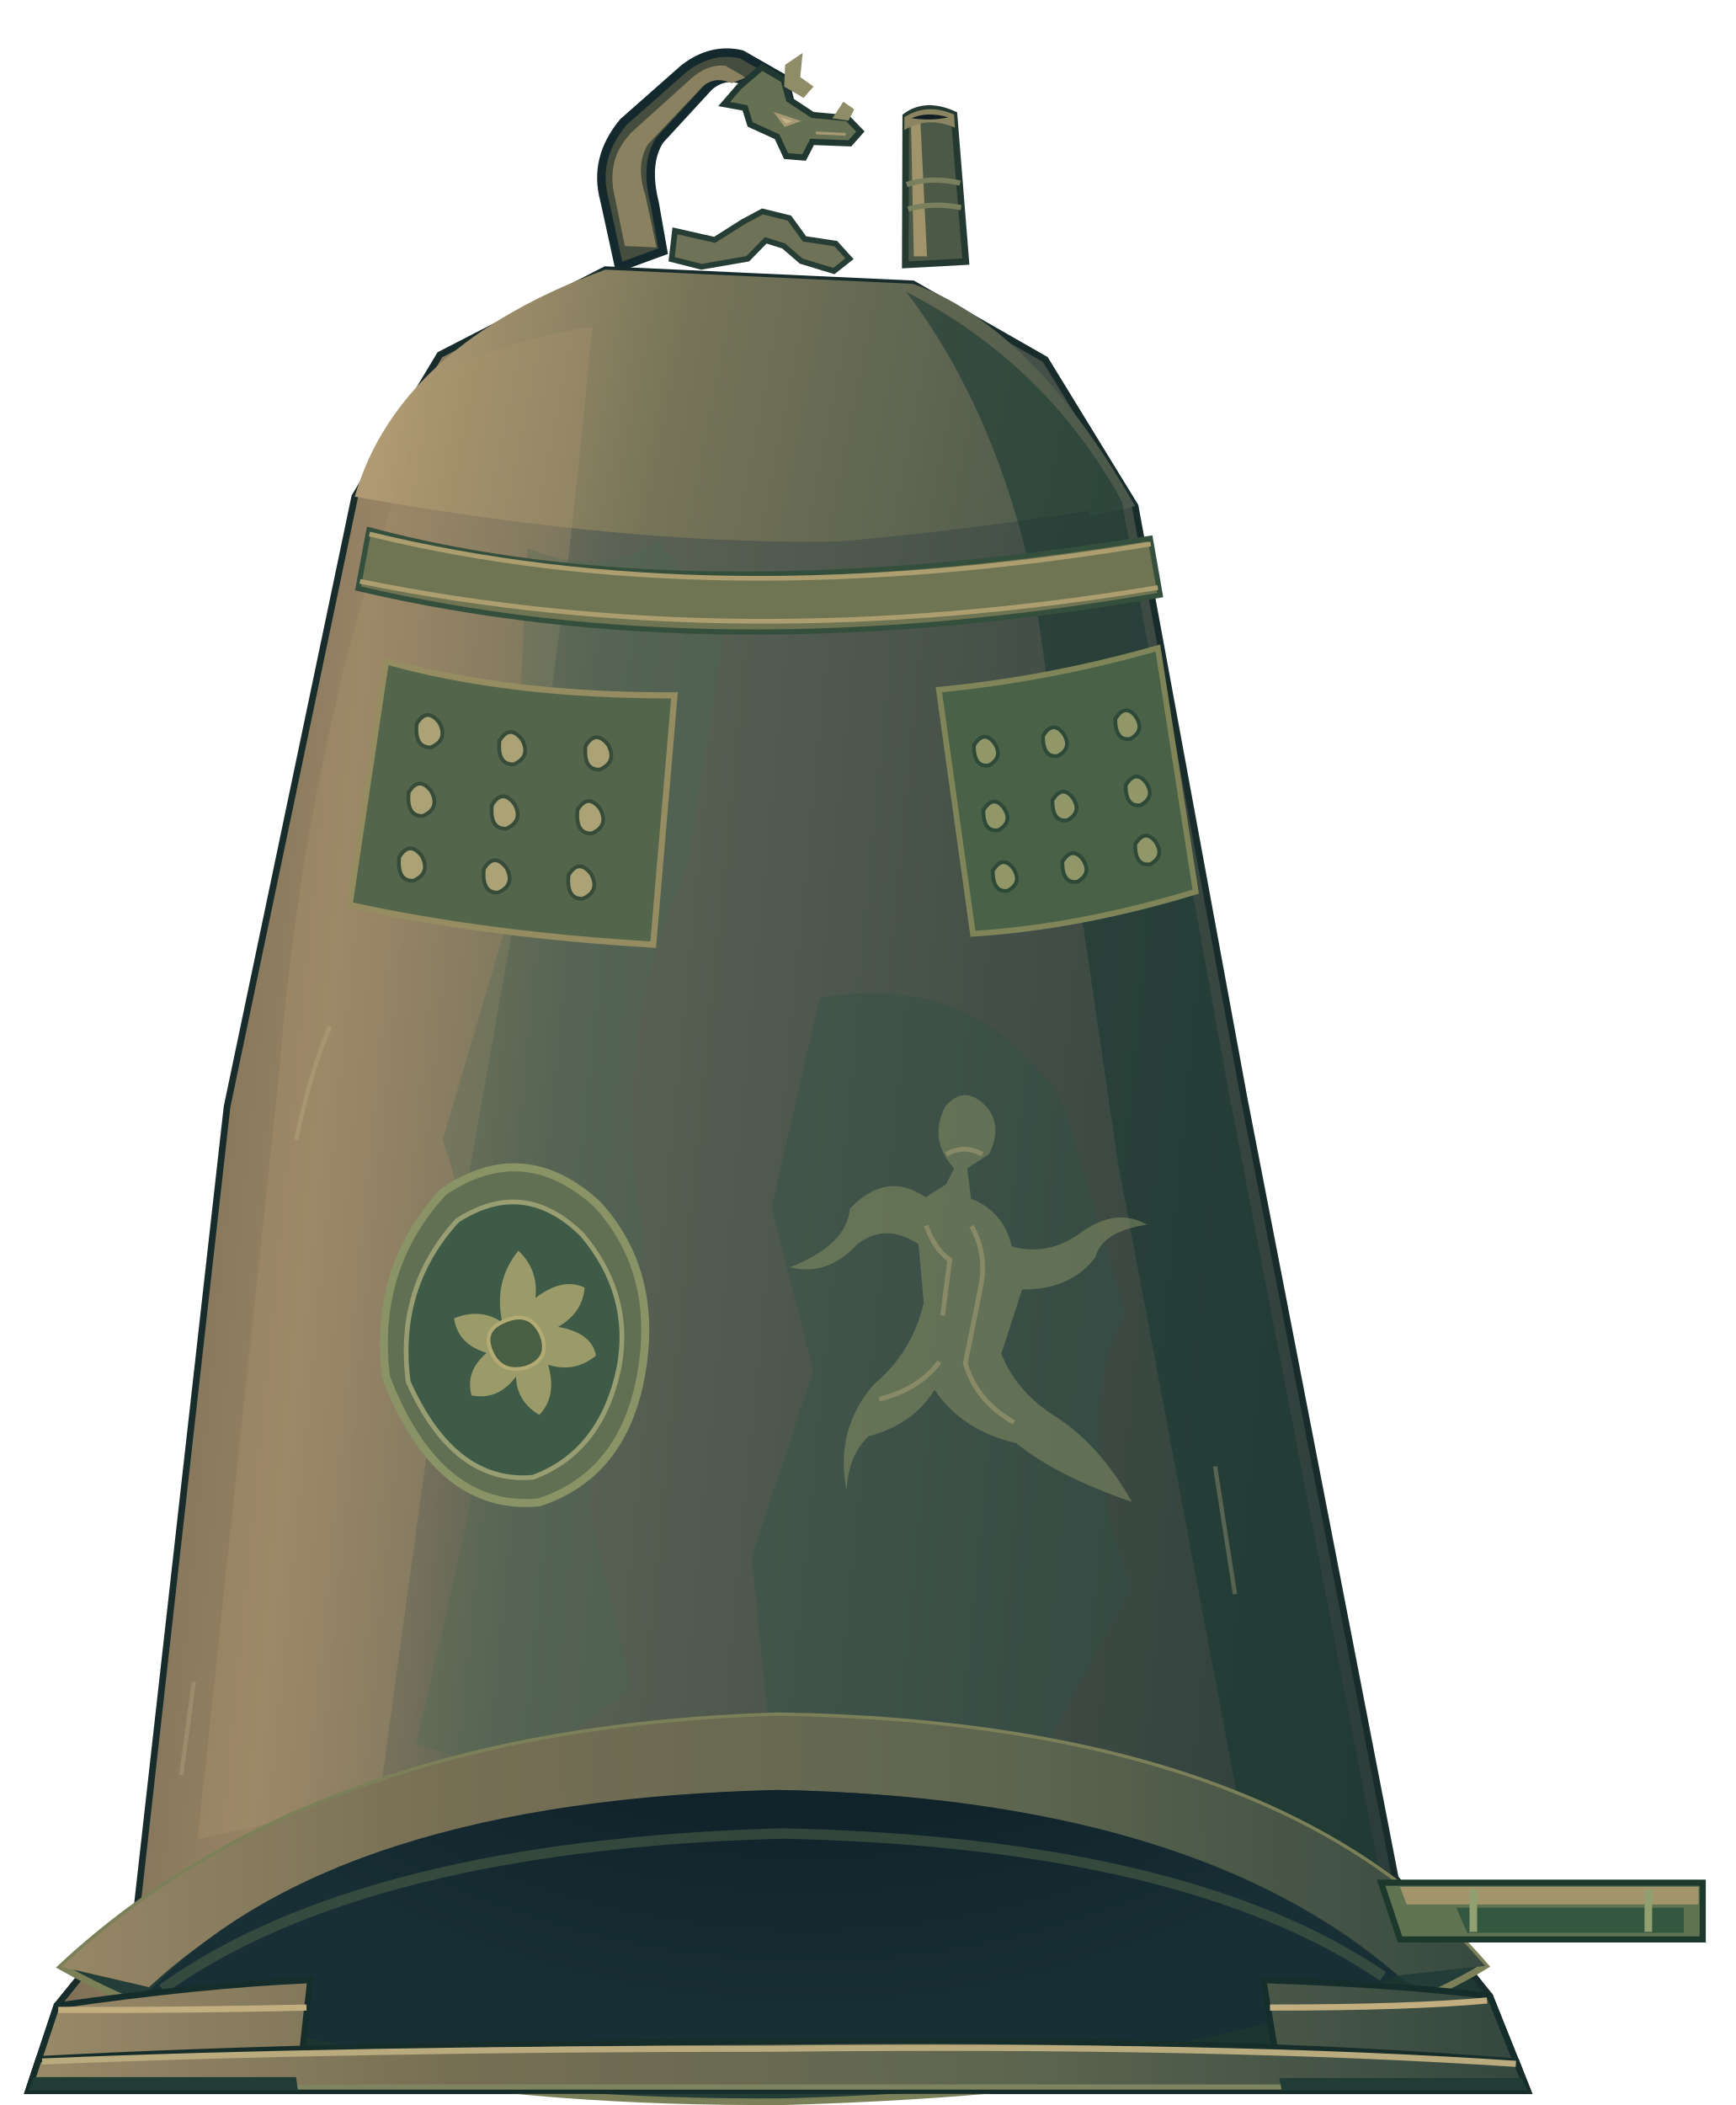
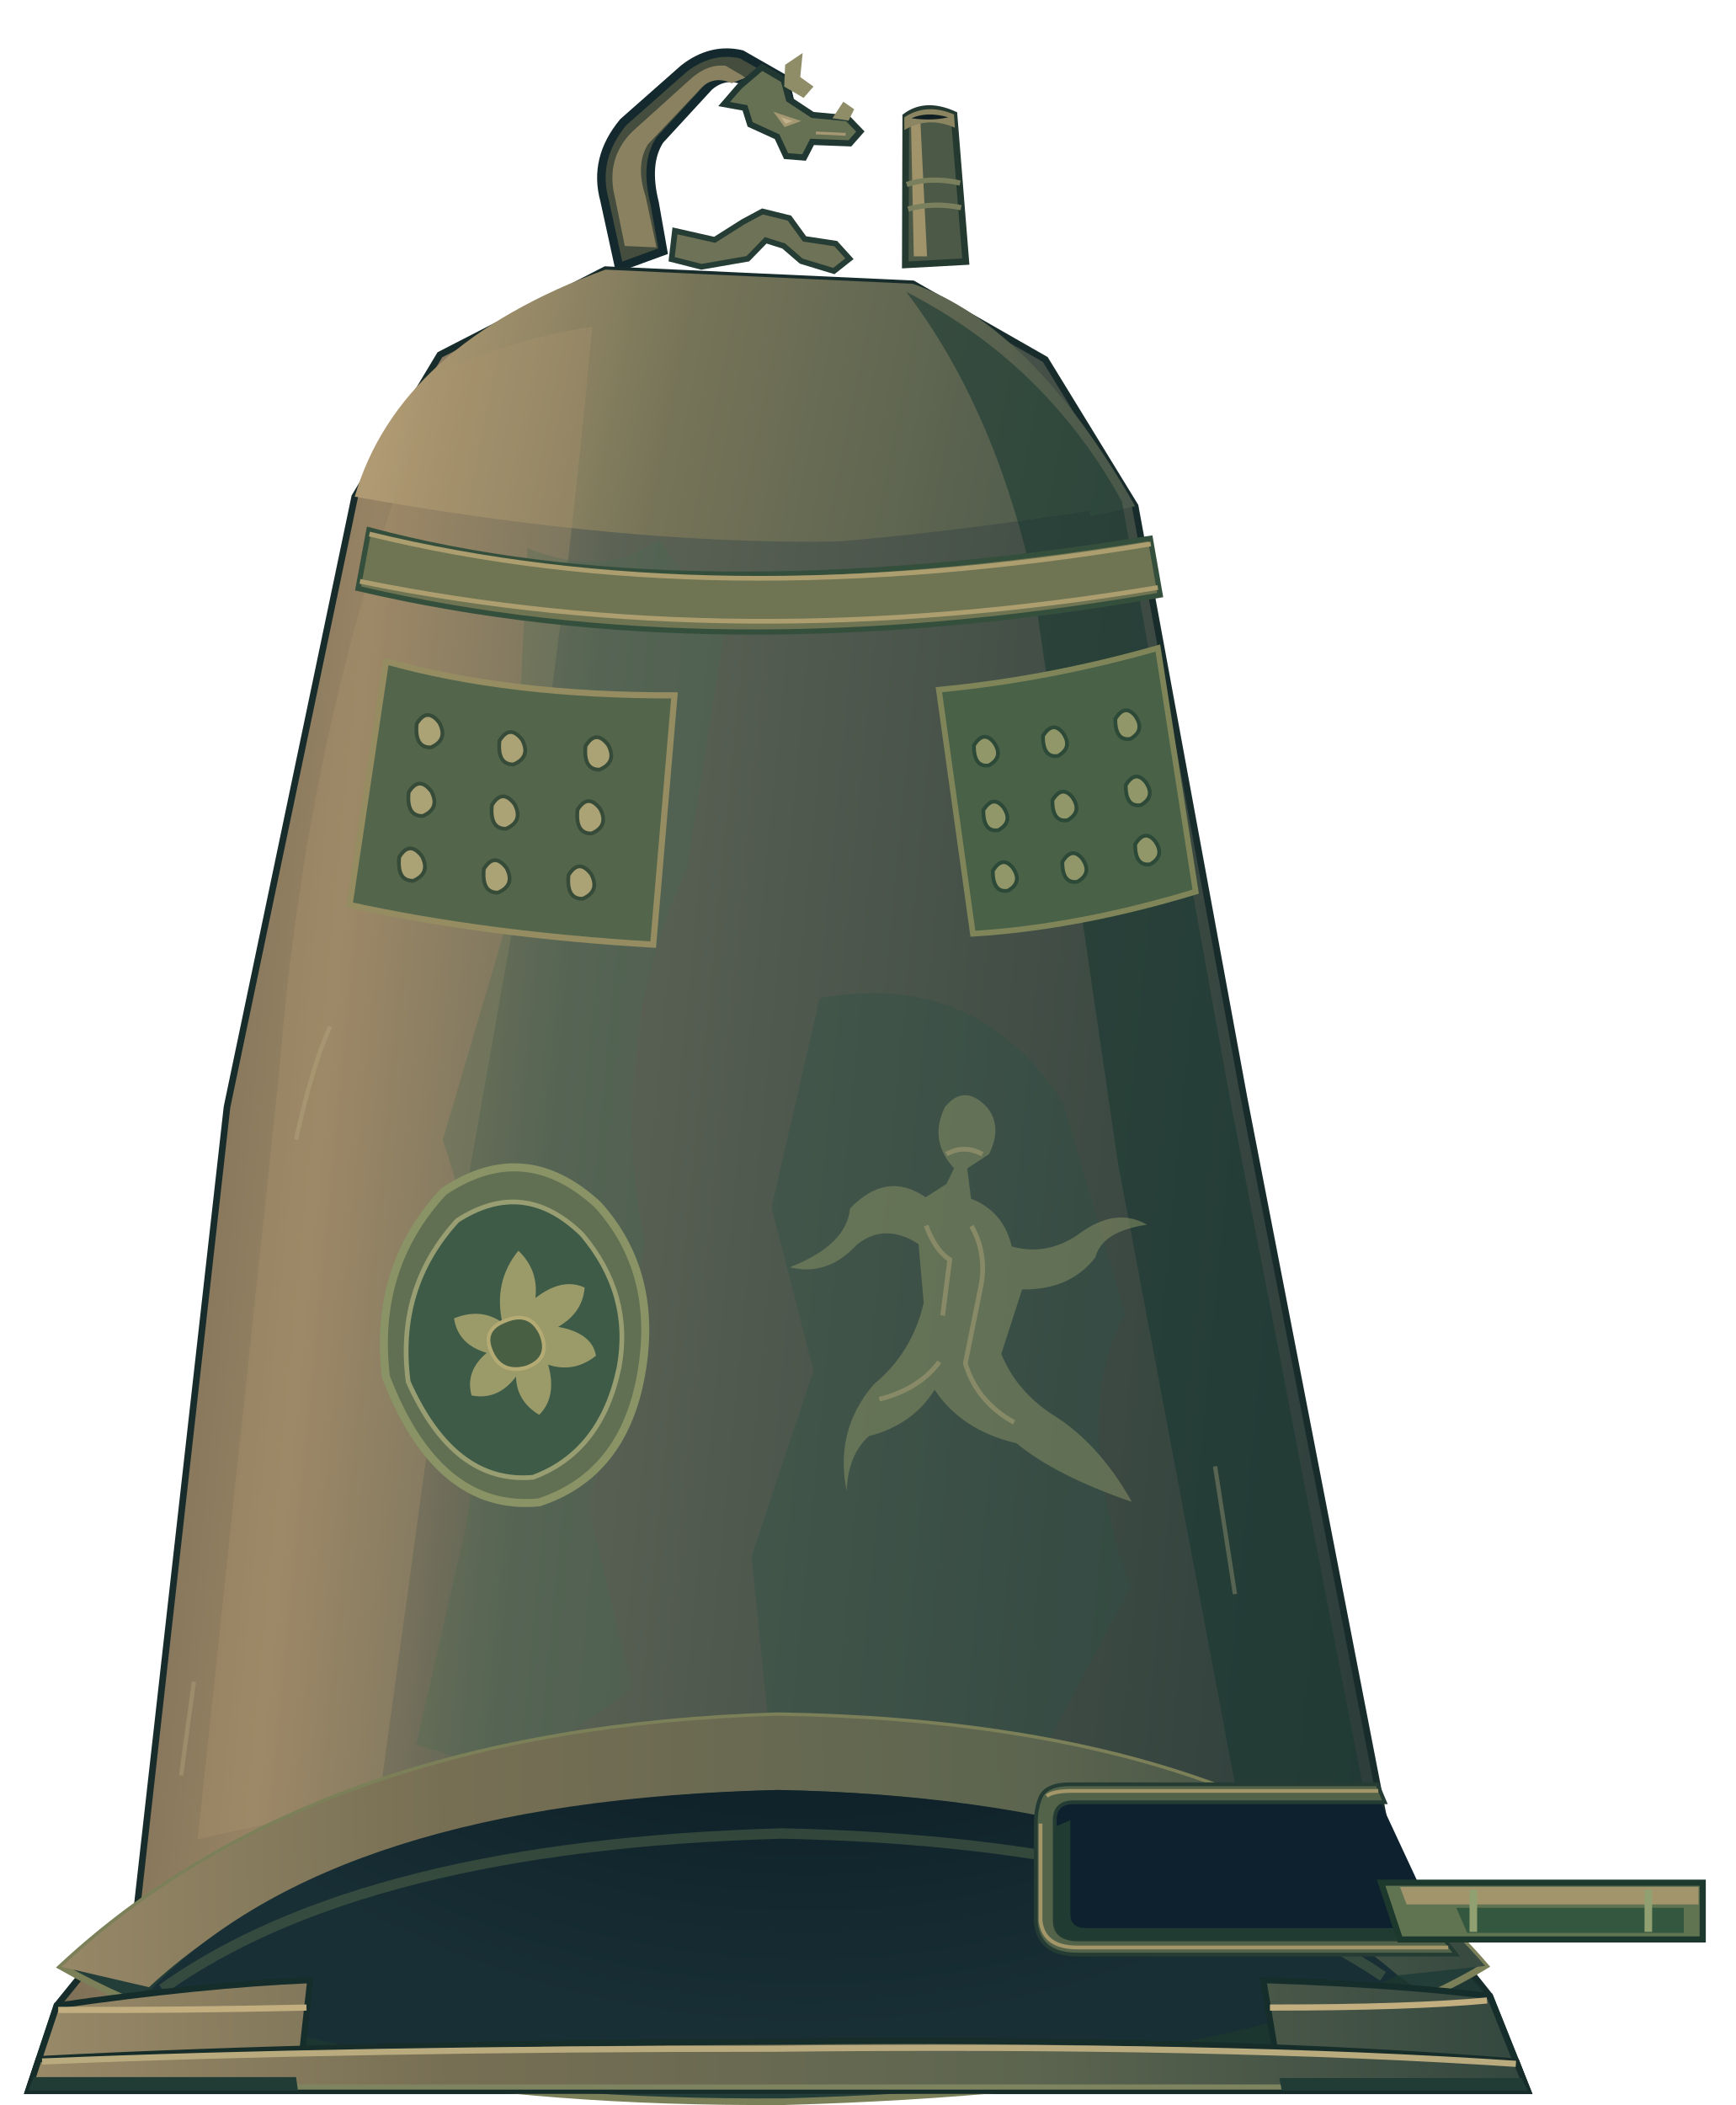
<svg xmlns="http://www.w3.org/2000/svg" viewBox="-1610 -4420 3670 4450">
  <defs>
    <linearGradient id="bronze" x1="-1510" y1="-1900" x2="1580" y2="-1600" gradientUnits="userSpaceOnUse">
      <stop offset="0" stop-color="#716650" />
      <stop offset="0.18" stop-color="#978364" />
      <stop offset="0.34" stop-color="#5c6355" />
      <stop offset="0.65" stop-color="#424e46" />
      <stop offset="1" stop-color="#283a38" />
    </linearGradient>
    <linearGradient id="inner-wall" x1="-1070" y1="-1900" x2="1190" y2="-1700" gradientUnits="userSpaceOnUse">
      <stop offset="0" stop-color="#374a45" />
      <stop offset="0.18" stop-color="#142a2e" />
      <stop offset="0.55" stop-color="#0b1b23" />
      <stop offset="0.85" stop-color="#182c30" />
      <stop offset="1" stop-color="#425449" />
    </linearGradient>
    <radialGradient id="inner-void" cx="100" cy="-2160" r="2030" gradientUnits="userSpaceOnUse">
      <stop offset="0" stop-color="#080f17" />
      <stop offset="0.62" stop-color="#0b1b24" />
      <stop offset="1" stop-color="#182f35" />
    </radialGradient>
    <linearGradient id="bell-lip" x1="-1600" y1="-50" x2="1640" y2="-100" gradientUnits="userSpaceOnUse">
      <stop offset="0" stop-color="#9b8b69" />
      <stop offset="0.29" stop-color="#776f54" />
      <stop offset="0.67" stop-color="#5c654f" />
      <stop offset="1" stop-color="#33473f" />
    </linearGradient>
    <linearGradient id="aged-crown" x1="-830" y1="-3390" x2="1000" y2="-3030" gradientUnits="userSpaceOnUse">
      <stop offset="0" stop-color="#b09a73" />
      <stop offset="0.32" stop-color="#767458" />
      <stop offset="1" stop-color="#3c5046" />
    </linearGradient>
    <linearGradient id="cavity-floor-bounce" x1="0" y1="-810" x2="0" y2="40" gradientUnits="userSpaceOnUse">
      <stop offset="0" stop-color="#607b77" stop-opacity="0" />
      <stop offset="0.78" stop-color="#607b77" stop-opacity="0.09" />
      <stop offset="1" stop-color="#607b77" stop-opacity="0.03" />
    </linearGradient>
  </defs>
  <g id="crown-yongnyu-and-sound-pipe" transform="matrix(1 0 0 1 0 -480)">
    <path id="restrained-dragon-ring" d="M-301-3375L-332-3517Q-356-3605-292-3682L-164-3795Q-106-3840-42-3825L49-3773L62-3719L7-3711L-22-3762Q-72-3791-111-3757L-215-3644Q-247-3595-226-3511L-208-3409Z" fill="#444d3e" stroke="#14292d" stroke-width="18" />
    <path id="dragon-moon-facing-ridge" d="M-289-3420L-310-3523Q-330-3604-274-3661L-151-3772Q-115-3805-76-3801L-33-3776L-63-3764Q-105-3783-134-3747L-240-3635Q-267-3591-245-3525L-222-3417Z" fill="#8a8160" />
    <path id="dragon-head-and-horn" d="M-47-3757L1-3798L47-3771L58-3730L108-3697L182-3690L209-3662L187-3637L107-3640L90-3607L52-3610L33-3651L-24-3677L-35-3712L-79-3720Z" fill="#667052" stroke="#213832" stroke-width="13" />
    <path d="M48-3757L50-3803L87-3828L82-3777L110-3757L89-3733 M150-3690L173-3725L196-3709L184-3685" fill="#8f8c68" />
    <path d="M33-3698L75-3684L50-3675Z M115-3659L178-3656" fill="#c2b28a" stroke="#a59873" stroke-width="6" />
    <path id="dragon-claw-foot" d="M-183-3452L-99-3433L-39-3471L2-3493L59-3479L91-3435L157-3425L186-3393L153-3367L84-3388L47-3420L9-3432L-29-3393L-127-3376L-190-3392Z" fill="#6e7256" stroke="#263d35" stroke-width="12" />
    <path id="sound-pipe" d="M304-3380L305-3694Q347-3725 407-3698L432-3387Z" fill="#4c5947" stroke="#243930" stroke-width="14" />
    <path d="M316-3683L336-3683L350-3398L322-3398Z" fill="#a1946b" />
    <path d="M302-3692Q349-3723 407-3698L409-3670Q352-3695 302-3665Z" fill="#8b8562" />
    <path d="M317-3690Q350-3705 395-3692Q360-3684 317-3690Z" fill="#101e23" />
    <path d="M307-3550Q358-3567 420-3553M310-3498Q363-3513 422-3501" fill="none" stroke="#7a805e" stroke-width="11" />
  </g>
  <g id="unbroken-round-bronze-body">
    <path id="complete-cast-body" d="M-860-3370L-680-3670L-330-3850L320-3820L600-3660L790-3350L1020-2100L1340-450L1540-200L1620 0H-1550L-1490-180L-1320-390L-1130-2080Z" fill="url(#bronze)" stroke="#192c2c" stroke-width="14" />
    <path id="round-shoulder-moon-plane" d="M-860-3370Q-767-3690-330-3850L320-3820Q573-3731 790-3350Q146-3190-860-3370Z" fill="url(#aged-crown)" />
    <path id="broad-front-bronze-volume" d="M-859-3336Q-383-3175 693-3340L943-1915L1205-512Q228-210-1213-516L-1063-2133Z" fill="url(#bronze)" />
    <path id="left-broad-lit-plane" d="M-676-3631Q-529-3704-358-3729Q-405-3215-466-2800L-655-1730L-808-617L-1192-532L-1020-2150Q-956-2961-676-3631Z" fill="#ab946b" opacity="0.34" />
    <path id="right-unbroken-shadow-plane" d="M306-3803Q601-3652 762-3360L990-2100L1310-443L1525-215L1586-49L1122-46L1029-500L754-1960L572-3201Q490-3561 306-3803Z" fill="#183731" opacity="0.56" />
    <path id="old-cast-patina-wash" d="M-495-3261Q-327-3195-218-3280L-78-3090L-157-2585Q-332-2206-246-1791L-367-1237L-273-850L-528-671L-730-732L-625-1191Q-555-1670-674-2010L-531-2495Z" fill="#476950" opacity="0.30" />
    <path id="broad-lower-patina" d="M123-2310Q454-2370 637-2090L769-1643Q650-1430 780-1065L601-729L313-556L13-795L-21-1130L110-1523L21-1867Z" fill="#2c5144" opacity="0.35" />
    <path id="continuous-upper-cast-band" d="M-830-3300Q-167-3122 822-3282L843-3162Q-97-2999-853-3176Z" fill="#6f7452" stroke="#354f3d" stroke-width="11" />
    <path d="M-829-3291Q-111-3115 823-3270M-849-3191Q-52-3029 838-3178" fill="none" stroke="#ad9e70" stroke-width="10" />
    <path id="lower-outer-cast-band" d="M-1348-360Q-171-186 1391-369L1460-276Q230-58-1424-266Z" fill="#797453" stroke="#40583f" stroke-width="13" />
    <path d="M-1341-348Q-64-161 1391-354" fill="none" stroke="#b8a67c" stroke-width="12" />
  </g>
  <g id="broad-korean-cast-reliefs">
    <path id="west-nine-boss-panel" d="M-794-3022Q-534-2949-184-2950L-229-2423Q-584-2444-871-2507Z" fill="#53664b" stroke="#958c61" stroke-width="13" />
    <path id="east-nine-boss-panel" d="M375-2962Q606-2984 838-3050L918-2535Q671-2460 447-2446Z" fill="#496147" stroke="#7f8559" stroke-width="12" />
    <path id="nine-bosses-west" d="M-729-2890q22-36 48-2q19 36-18 52q-35 1-30-50Z M-554-2854q22-36 48-2q19 36-18 52q-35 1-30-50Z M-372-2843q22-36 48-2q19 36-18 52q-35 1-30-50Z M-746-2745q22-36 48-2q19 36-18 52q-35 1-30-50Z M-570-2718q22-36 48-2q19 36-18 52q-35 1-30-50Z M-389-2708q22-36 48-2q19 36-18 52q-35 1-30-50Z M-766-2608q22-36 48-2q19 36-18 52q-35 1-30-50Z M-587-2583q22-36 48-2q19 36-18 52q-35 1-30-50Z M-408-2570q22-36 48-2q19 36-18 52q-35 1-30-50Z" fill="#aba275" stroke="#374b39" stroke-width="8" />
    <path id="nine-bosses-east" d="M449-2844q20-33 42-7q22 31-10 49q-32 5-32-42Z M595-2864q20-33 42-7q22 31-10 49q-32 5-32-42Z M748-2900q20-33 42-7q22 31-10 49q-32 5-32-42Z M469-2707q20-33 42-7q22 31-10 49q-32 5-32-42Z M615-2728q20-33 42-7q22 31-10 49q-32 5-32-42Z M770-2760q20-33 42-7q22 31-10 49q-32 5-32-42Z M489-2579q20-33 42-7q22 31-10 49q-32 5-32-42Z M636-2598q20-33 42-7q22 31-10 49q-32 5-32-42Z M790-2635q20-33 42-7q22 31-10 49q-32 5-32-42Z" fill="#92976a" stroke="#2d4938" stroke-width="8" />
    <path id="single-large-lotus-strike" d="M-794-1509Q-822-1740-672-1901Q-501-2016-346-1873Q-217-1730-254-1517Q-291-1303-470-1244Q-684-1223-794-1509Z" fill="#617052" stroke="#899366" stroke-width="17" />
    <path d="M-747-1499Q-773-1698-643-1840Q-502-1931-379-1810Q-273-1684-301-1530Q-338-1351-483-1297Q-650-1282-747-1499Z" fill="#3d5b47" stroke="#999e72" stroke-width="10" />
    <path id="eight-petal-lotus" d="M-514-1776Q-471-1735-478-1676Q-421-1720-374-1698Q-378-1645-430-1615Q-358-1602-350-1554Q-396-1517-451-1535Q-432-1467-470-1429Q-518-1458-519-1510Q-557-1459-613-1470Q-627-1521-581-1560Q-642-1578-650-1633Q-593-1656-548-1624Q-567-1711-514-1776Z" fill="#9b9b6a" />
    <path d="M-544-1627Q-490-1651-466-1600Q-445-1548-497-1529Q-553-1514-573-1567Q-589-1609-544-1627Z" fill="#485f43" stroke="#b3aa74" stroke-width="8" />
    <path id="one-flowing-heavenly-robe-relief" d="M407-1950Q353-2010 388-2080Q429-2130 477-2079Q510-2038 481-1980L435-1950L443-1886Q512-1859 529-1785Q604-1764 672-1812Q749-1869 815-1831Q720-1817 706-1762Q653-1693 551-1694L507-1558Q538-1481 613-1431Q713-1370 783-1245Q623-1300 539-1369Q423-1396 366-1482Q320-1408 227-1384Q183-1344 180-1268Q154-1396 237-1493Q319-1561 343-1666L332-1790Q261-1836 202-1789Q139-1721 60-1741Q180-1788 187-1865Q264-1946 347-1889L391-1917Z" fill="#7f8860" opacity="0.59" />
    <path d="M391-1980Q428-2001 467-1980M348-1829Q368-1776 398-1757L383-1639M444-1828Q478-1768 463-1697L431-1538Q455-1457 534-1413M249-1462Q333-1483 376-1541" fill="none" stroke="#b0a57a" stroke-width="10" opacity="0.48" />
    <path id="three-aged-bronze-catches" d="M-984-2011Q-950-2167-912-2250M959-1320L1001-1050M-1200-865L-1227-667" fill="none" stroke="#b9ad83" stroke-width="9" opacity="0.35" />
  </g>
  <g id="underside-view-hollow-interior">
    <path id="one-deep-elliptical-mouth" d="M-1480-262Q-940-764 35-793Q1091-776 1530-264Q1109-7 48 23Q-967 29-1480-262Z" fill="#233d38" stroke="#7c8059" stroke-width="14" />
    <path id="mouth-cast-thickness" d="M-1480-262Q-940-764 35-793Q1091-776 1530-264L1345-244Q899-619 35-636Q-872-612-1295-219Z" fill="url(#bell-lip)" />
    <path id="inner-cavern-under-bell" d="M-1289-216Q-903-614 35-636Q914-619 1345-244Q983-51 49-24Q-836-19-1289-216Z" fill="url(#inner-void)" />
    <path d="M-1267-215Q-841-519 43-544Q897-526 1314-242" fill="none" stroke="#526549" stroke-width="22" opacity="0.52" />
    <path id="near-rim-hidden-thickness" d="M-1289-216Q-840-20 49-24Q986-54 1345-244L1497-140Q1033 0 35 0Q-1003 0-1480-156Z" fill="#1b352f" />
  </g>
+   <g id="sound-window-recess">
+     <path id="original-cast-side-sound-window" d="M620-590Q620-610 660-610H1308.97L1444-320H670Q620-320 620-360Z" fill="#0d222e" />
+   </g>
+   <g id="cast-sound-window-frame">
+     <path id="smooth-cast-upper-reveal" d="M589-618Q600-648 653-648H1302L1318-610H660Q620-610 620-572V-360Q620-320 670-320H1444L1469-288H668Q587-288 580-356V-565Q580-595 589-618Z" fill="#52634a" stroke="#243c33" stroke-width="8" />
+     <path d="M603-623Q616-634 658-634H1304M590-565V-360Q596-303 668-303H1452" fill="none" stroke="#a3976a" stroke-width="8" />
+     <path id="sound-window-underside-depth" d="M620-558L653-572V-374Q653-345 684-344H1428L1444-320H670Q620-320 620-360Z" fill="#203b32" />
+   </g>
  <g id="single-east-cast-bearing-ear">
    <path d="M1310-440H1990V-320H1350Z" fill="#617452" stroke="#1d392e" stroke-width="13" />
    <path d="M1350-431H1981V-394H1364Z" fill="#a2956c" />
    <path d="M1469-387H1950V-334H1492Z" fill="#34573f" />
    <path d="M1875-425V-336M1505-425V-336" fill="none" stroke="#91a071" stroke-width="16" />
  </g>
  <g id="one-continuous-heavy-mouth">
    <path id="west-thick-lip" d="M-1490-180L-1550 0H-980L-954-234Q-1186-224-1490-180Z" fill="url(#bell-lip)" stroke="#152e2b" stroke-width="13" />
    <path id="east-thick-lip" d="M1061-234L1100 0H1620L1540-200Q1358-224 1061-234Z" fill="url(#bell-lip)" stroke="#152e2b" stroke-width="13" />
    <path id="mouth-front-ring" d="M-1550 0H1620L1596-62Q940-114 30-104Q-897-100-1528-67Z" fill="url(#bell-lip)" stroke="#162d2a" stroke-width="13" />
    <path d="M-1521-62Q-873-89 30-89Q968-99 1595-57" fill="none" stroke="#baab7f" stroke-width="13" />
    <path d="M-1543-8H1612" fill="none" stroke="#7f8460" stroke-width="11" />
    <path d="M-1487-171Q-1224-170-962-176M1075-176Q1375-176 1534-191" fill="none" stroke="#c3ae7f" stroke-width="13" />
    <path id="heavy-lip-contact-shadow" d="M-1539-29H-984L-980 0H-1550Z M1100 0L1095-27H1607L1620 0Z" fill="#203c34" />
  </g>
</svg>
